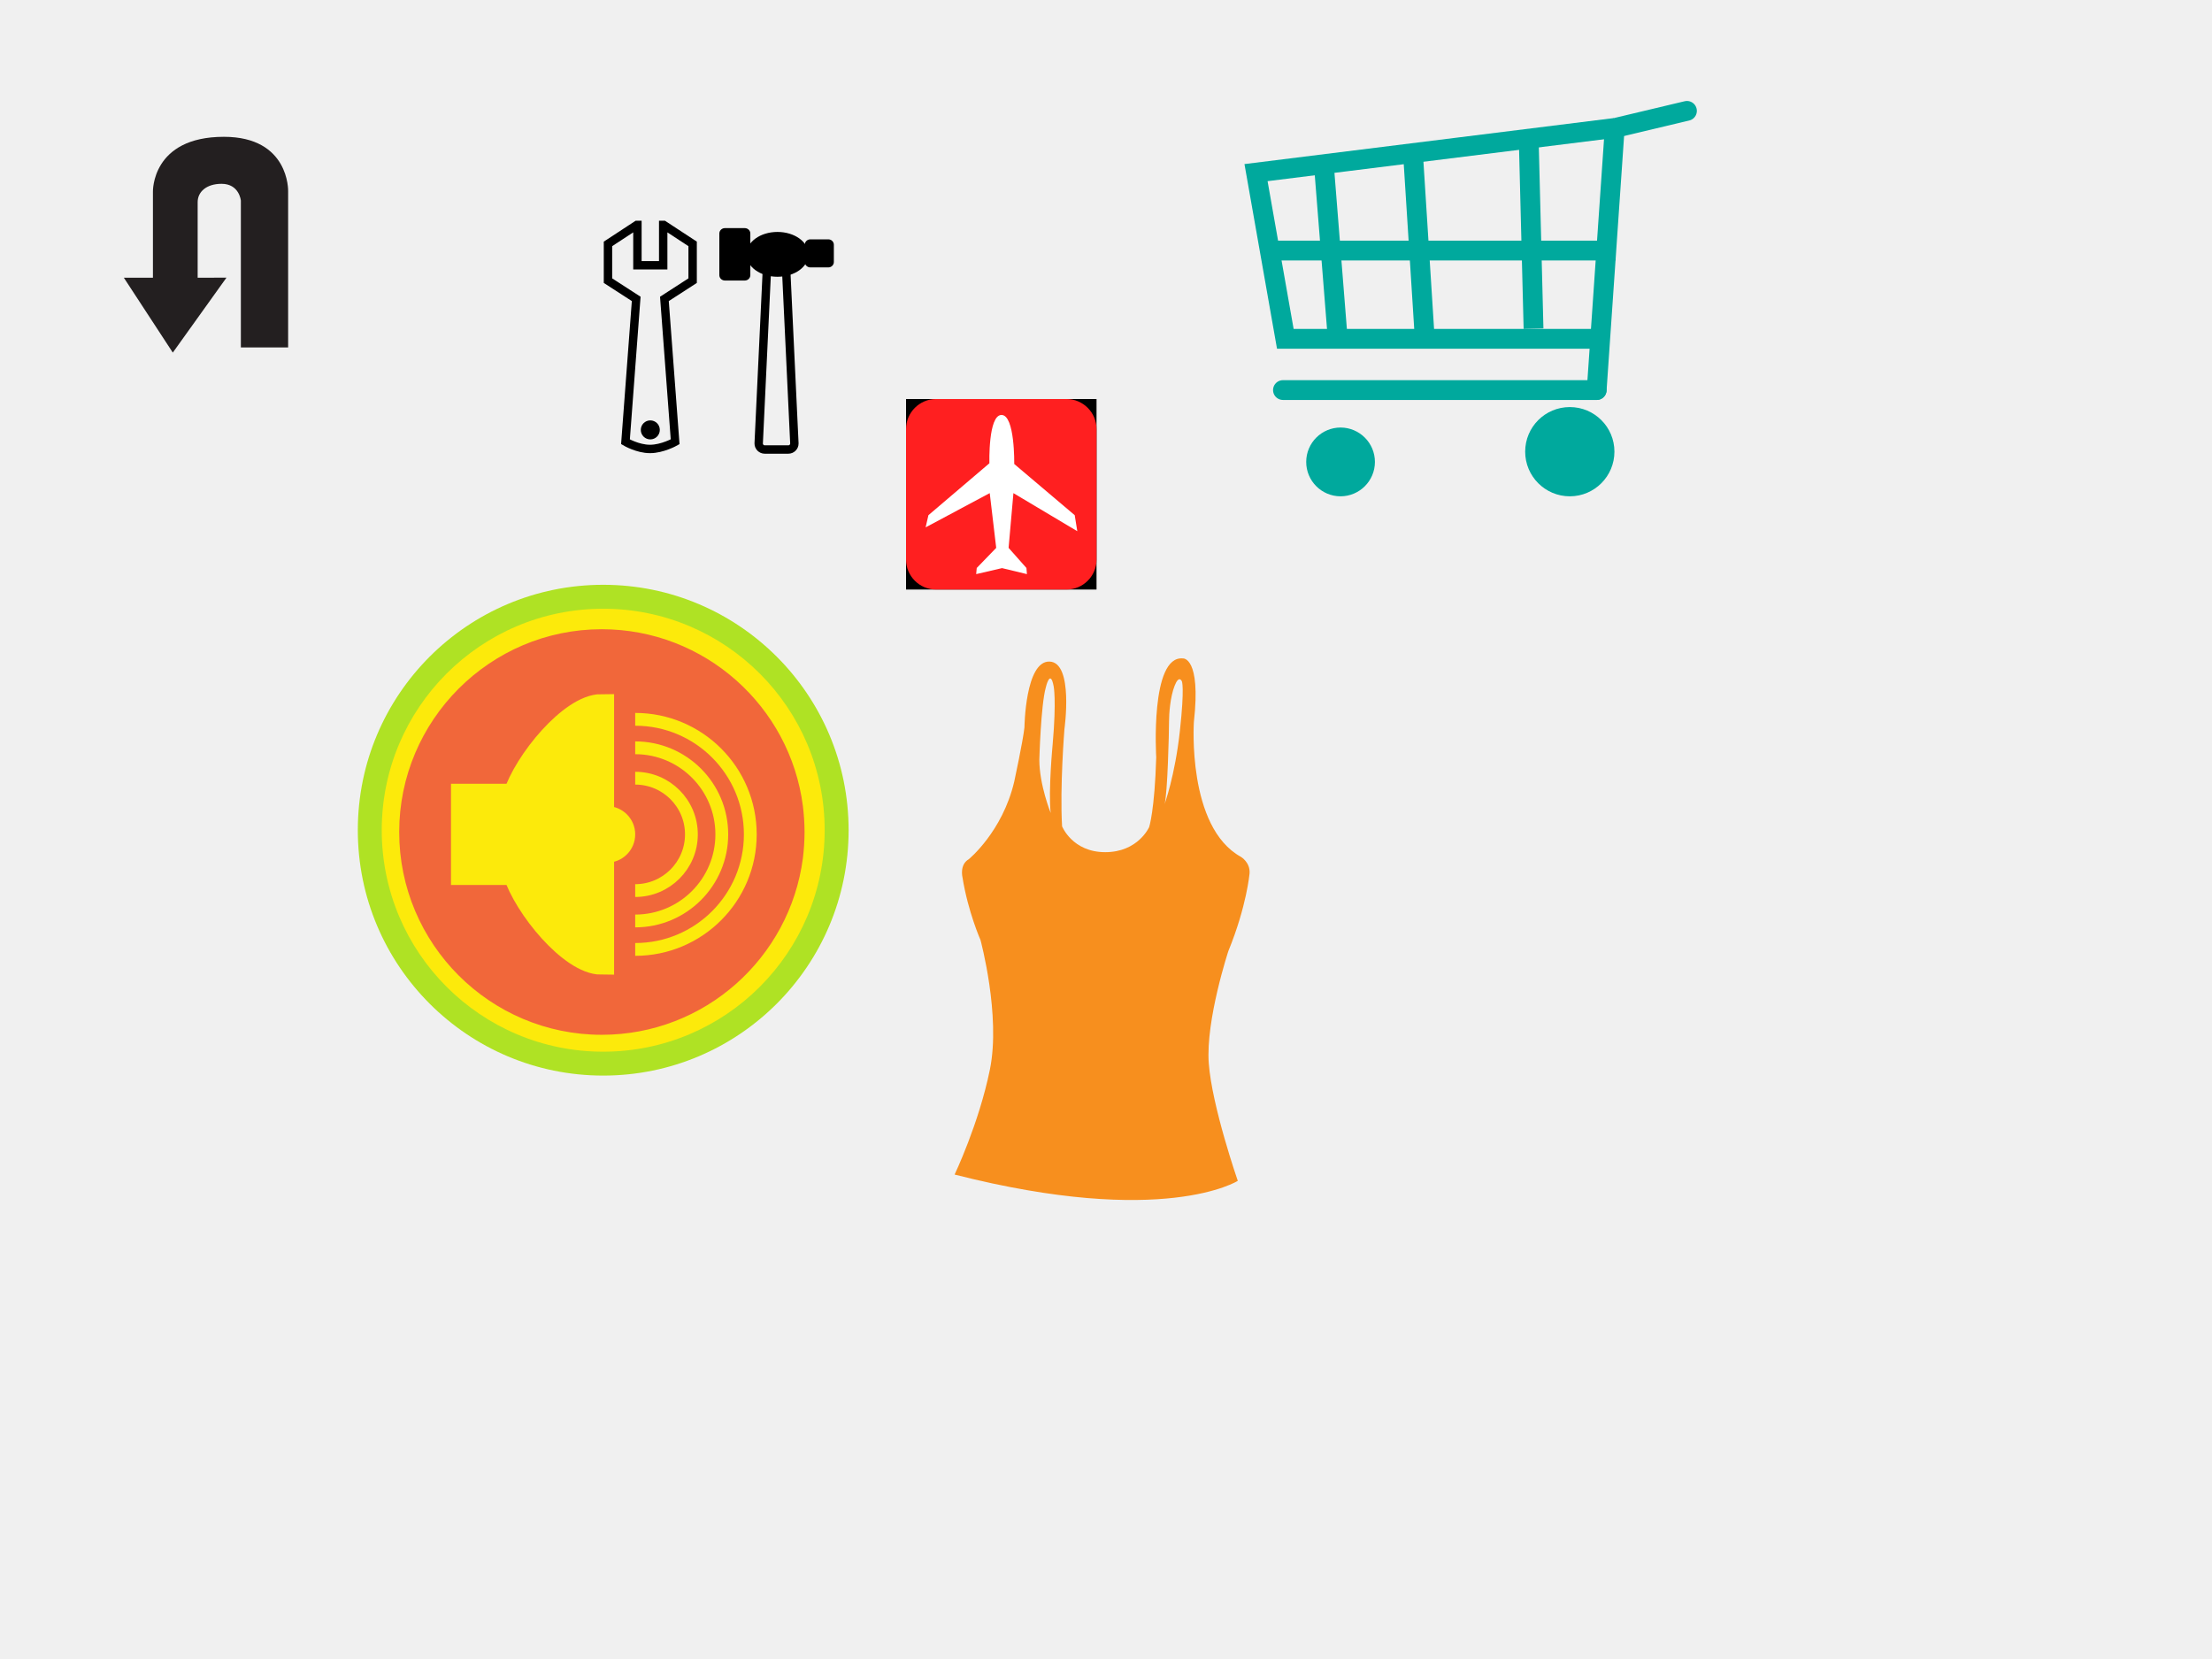
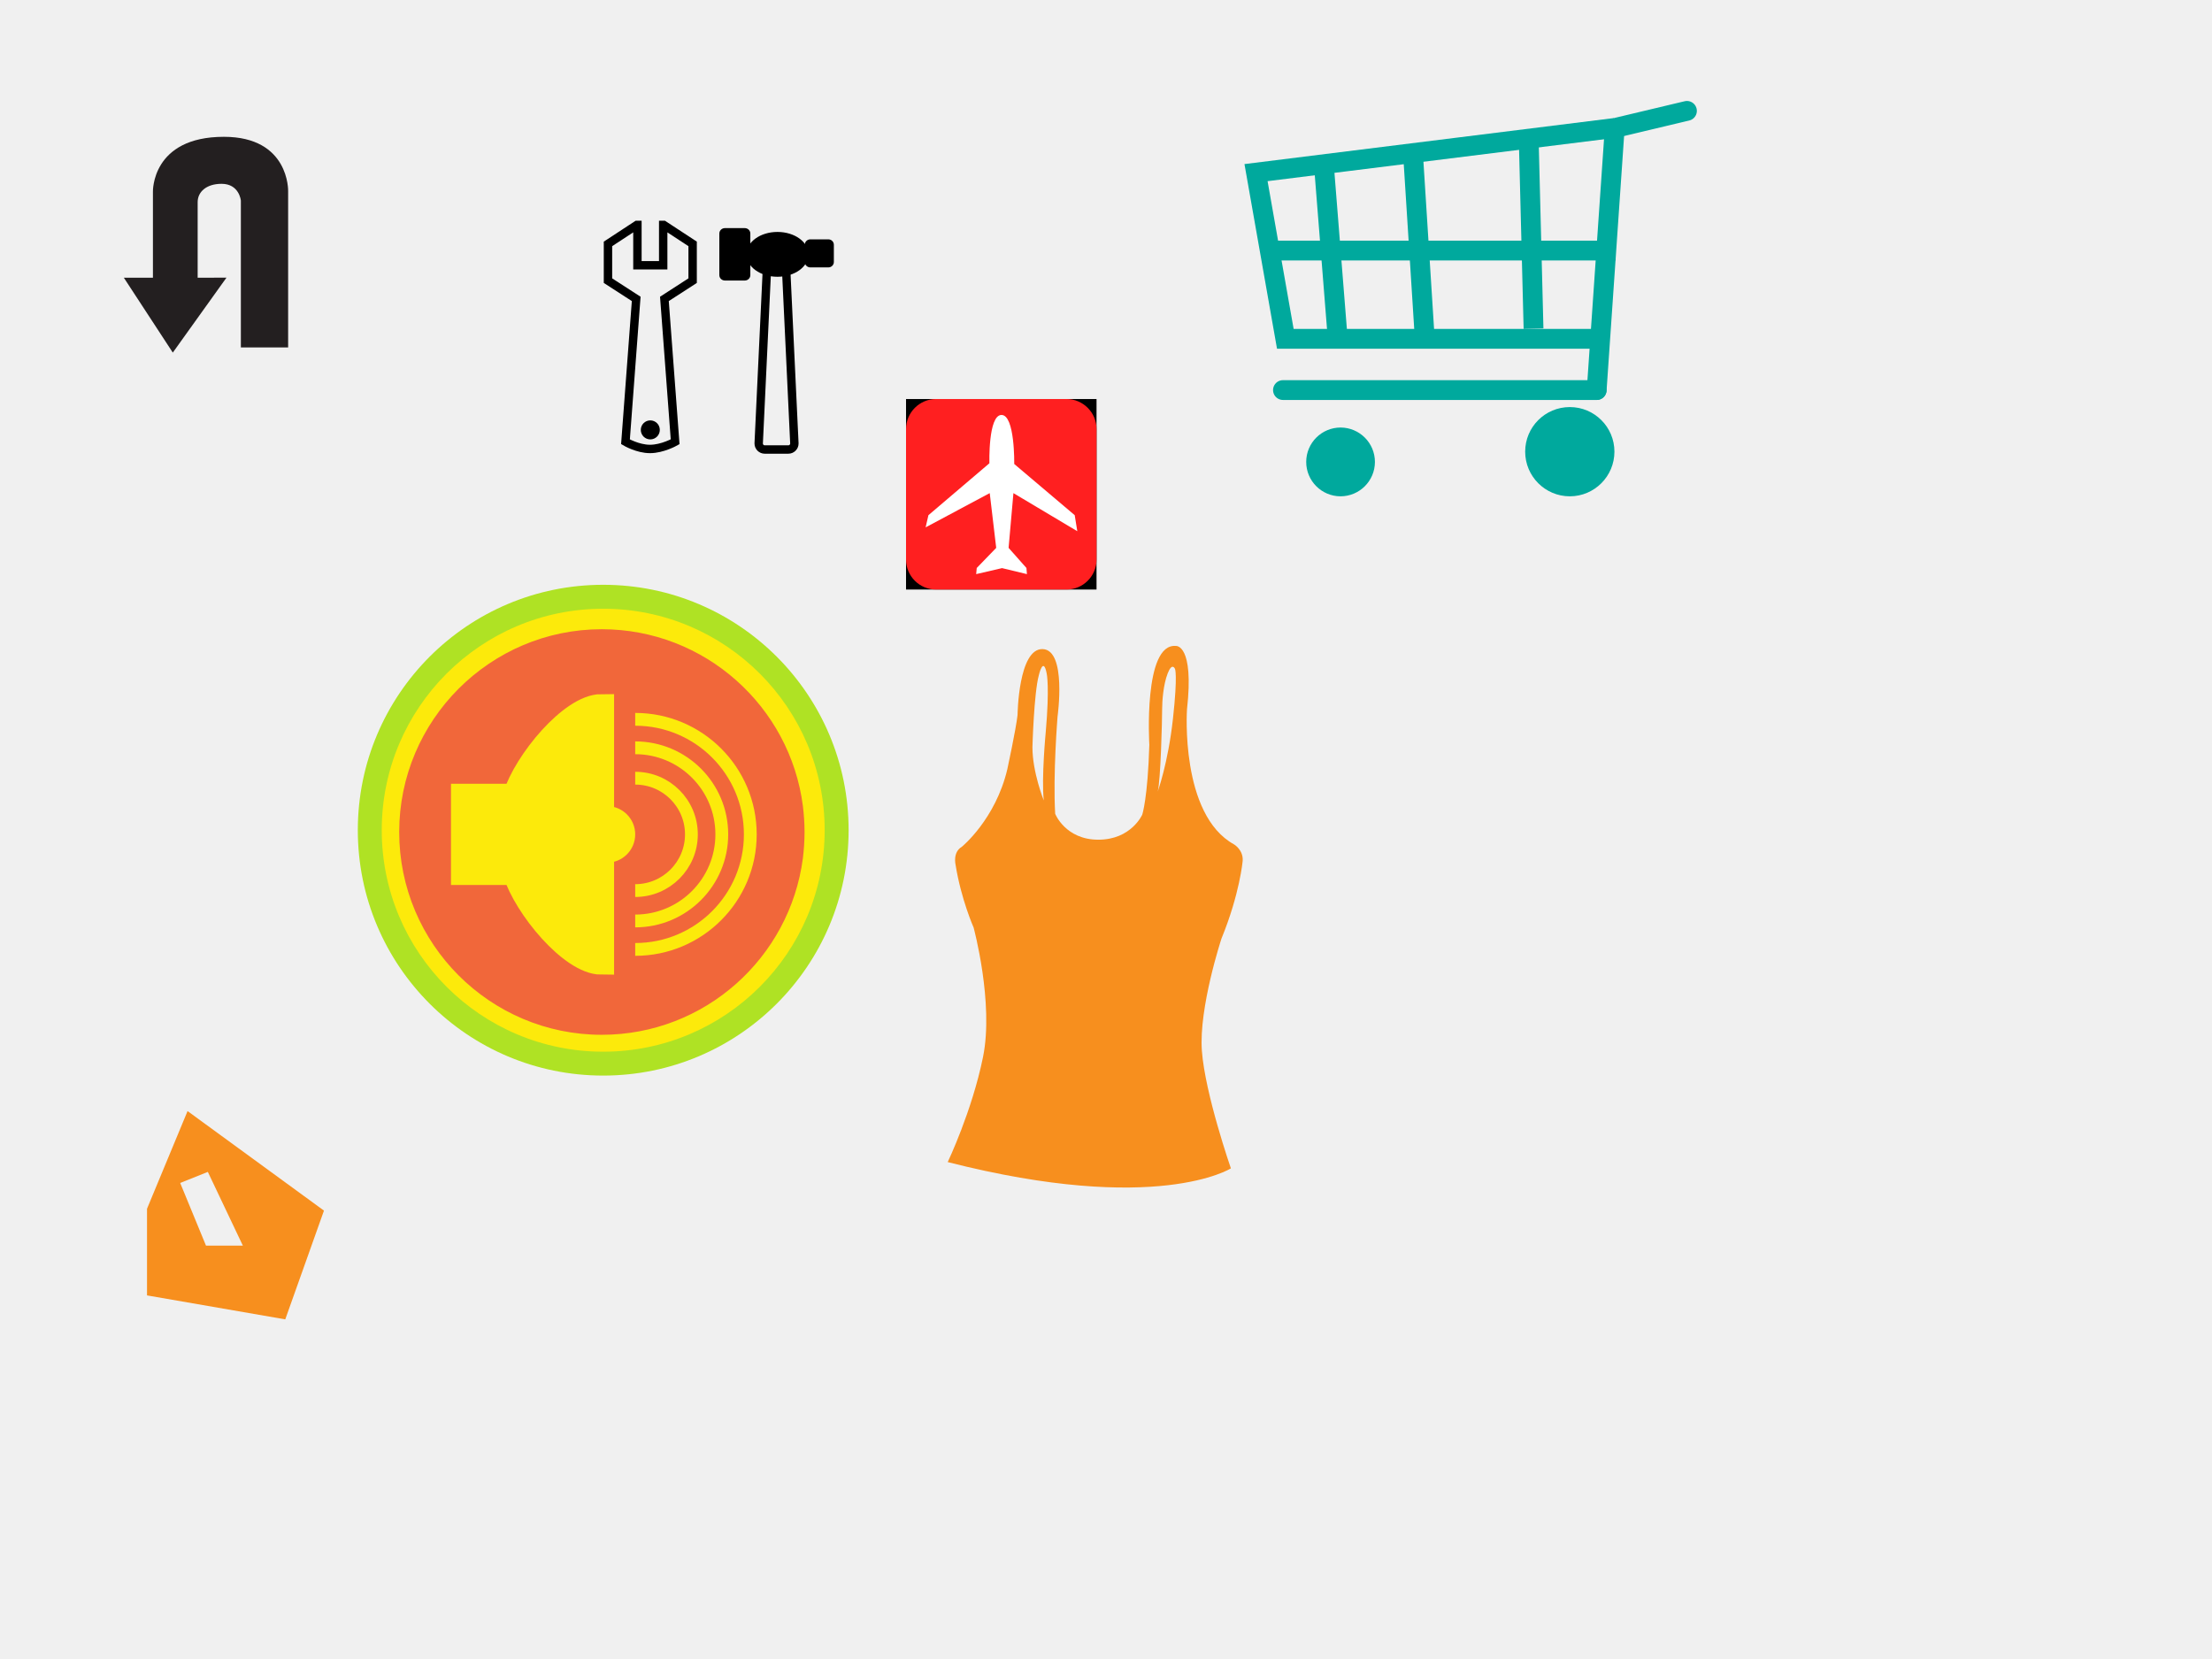
<svg xmlns="http://www.w3.org/2000/svg" version="1.1" baseProfile="tiny" id="Layer_1" x="0px" y="0px" width="800px" height="600px" viewBox="0 0 800 600" xml:space="preserve">
  <g>
    <g>
      <rect x="327.68" y="144.315" width="68.898" height="68.899" />
      <g>
        <path fill="#FF1F20" d="M396.579,202.362c0,5.992-4.869,10.853-10.854,10.853h-47.188c-5.986,0-10.854-4.86-10.854-10.853     v-47.165c0-6.01,4.867-10.884,10.854-10.884h47.188c5.984,0,10.854,4.874,10.854,10.884V202.362z" />
        <path fill="#FFFFFF" d="M357.828,167.55c0,0-0.484-17.472,4.386-17.472c4.881,0,4.602,17.737,4.602,17.737l21.87,18.51     l0.932,5.791l-23.1-13.771l-1.746,19.799l6.452,7.276l0.177,2.216l-8.999-2.169l-9.356,2.169l0.204-2.216l7.044-7.276     l-2.344-19.799l-23.19,12.383l1.017-4.404L357.828,167.55z" />
      </g>
    </g>
  </g>
  <g>
    <g>
      <path fill="#AFE224" d="M306.911,300.248c0,49.018-39.729,88.752-88.763,88.752c-49.013,0-88.741-39.734-88.741-88.752    c0-49.017,39.728-88.752,88.741-88.752C267.182,211.496,306.911,251.231,306.911,300.248z" />
      <path fill="#FCEA0B" d="M298.253,300.248c0,44.24-35.847,80.109-80.106,80.109c-44.237,0-80.084-35.869-80.084-80.109    s35.847-80.095,80.084-80.095C262.407,220.153,298.253,256.008,298.253,300.248z" />
      <path fill="#F1673A" d="M290.373,291.479c-4.633-35.991-35.47-63.912-72.742-63.912c-40.406,0-73.254,32.939-73.254,73.345    c0,40.488,32.849,73.337,73.254,73.337c37.271,0,68.014-27.847,72.742-63.837c0.377-3.066,0.603-6.291,0.603-9.5    C290.975,297.688,290.75,294.537,290.373,291.479z" />
    </g>
    <g>
      <g>
        <path fill="#FCEA0B" d="M219.508,291.539c5.643,0,10.223,4.581,10.223,10.225c0,5.649-4.58,10.23-10.223,10.23" />
        <path fill="none" stroke="#FCEA0B" stroke-width="4.629" d="M229.731,281.443c11.232,0,20.326,9.101,20.326,20.321     c0,11.217-9.094,20.326-20.326,20.326" />
        <path fill="none" stroke="#FCEA0B" stroke-width="4.629" d="M229.731,270.451c17.306,0,31.318,14.021,31.318,31.312     c0,17.288-14.013,31.317-31.318,31.317" />
        <path fill="none" stroke="#FCEA0B" stroke-width="4.629" d="M229.731,260.151c22.994,0,41.625,18.625,41.625,41.611     c0,22.986-18.631,41.61-41.625,41.61" />
      </g>
      <g>
        <path fill="#FCEA0B" stroke="#FCEA0B" stroke-width="9.252" d="M186.403,288.088h-18.669v27.35h18.669     c3.91,12.561,20.425,32.428,31.063,32.428v-92.202C206.828,255.661,190.312,275.536,186.403,288.088z" />
      </g>
    </g>
  </g>
  <g>
    <g>
      <g>
        <path fill="none" stroke="#000000" stroke-width="3.036" d="M250.499,88.207l-10.463-6.859h-0.181v14.59h-9.323v-14.59h-0.188     l-10.461,6.859V101.5l10.209,6.6l-3.879,51.672c0,0,4.363,2.598,8.875,2.598c4.516,0,9.083-2.598,9.083-2.598l-3.879-51.672     l10.208-6.6L250.499,88.207L250.499,88.207z" />
        <path d="M238.632,155.479c0,1.896-1.545,3.437-3.439,3.437c-1.902,0-3.439-1.541-3.439-3.437c0-1.901,1.537-3.442,3.439-3.442     C237.087,152.036,238.632,153.577,238.632,155.479z" />
      </g>
      <g>
        <path fill="none" stroke="#000000" stroke-width="3.036" d="M284.235,95.679c0-1.203-0.976-2.186-2.181-2.186h-2.414     c-1.207,0-2.189,0.983-2.189,2.186l-3.061,64.71c0,1.203,0.981,2.183,2.187,2.183h8.537c1.205,0,2.185-0.979,2.185-2.183     L284.235,95.679z" />
        <path d="M292.403,91.992c0,4.477-5.021,8.105-11.226,8.105c-6.199,0-11.223-3.628-11.223-8.105c0-4.481,5.023-8.109,11.223-8.109     C287.385,83.883,292.403,87.511,292.403,91.992z" />
        <path d="M271.368,99.504c0,1.081-0.897,1.954-2.013,1.954h-7.176c-1.115,0-2.021-0.873-2.021-1.954V84.449     c0-1.077,0.904-1.949,2.021-1.949h7.176c1.113,0,2.013,0.873,2.013,1.949V99.504z" />
        <path d="M291.063,94.763c0,1.085,0.907,1.95,2.024,1.95h6.469c1.117,0,2.018-0.865,2.018-1.95V88.51c0-1.077-0.9-1.95-2.018-1.95     h-6.469c-1.117,0-2.024,0.873-2.024,1.95V94.763z" />
      </g>
    </g>
  </g>
  <g>
    <path fill="#231F20" d="M71.486,100.418V73.097c0-3.677,3.126-6.618,8.64-6.618c6.435,0,6.985,6.066,6.985,6.066v53.115h17.098   V69.141c0,0,0.553-19.663-23.245-19.663c-26.207,0-25.654,19.847-25.654,19.847v31.095v0.02H44.79l17.705,27.082l19.412-27.104   l-10.421,0.021V100.418z" />
  </g>
  <g>
    <g>
      <g>
        <path fill="#00A99D" d="M497.26,167.077c0.007-6.861-5.543-12.421-12.403-12.457c-6.869,0-12.437,5.562-12.45,12.421     c-0.015,6.854,5.546,12.436,12.394,12.457C491.675,179.499,497.243,173.938,497.26,167.077z" />
        <path fill="#00A99D" d="M583.879,163.35c0-8.918-7.229-16.129-16.135-16.129c-8.925,0-16.144,7.211-16.144,16.129     c0,8.903,7.219,16.148,16.144,16.148C576.65,179.499,583.879,172.253,583.879,163.35z" />
        <g>
          <polyline fill="none" stroke="#00A99D" stroke-width="7.162" points="577.291,122.532 464.853,122.532 454.257,62.431       584.166,46.253     " />
          <line fill="none" stroke="#00A99D" stroke-width="7.162" stroke-linecap="round" stroke-linejoin="round" x1="464" y1="141.073" x2="577.459" y2="141.073" />
          <line fill="none" stroke="#00A99D" stroke-width="7.162" stroke-linecap="round" stroke-linejoin="round" x1="577.459" y1="141.073" x2="583.942" y2="46.918" />
          <line fill="none" stroke="#00A99D" stroke-width="7.162" stroke-linecap="round" stroke-linejoin="round" x1="584.987" y1="46.079" x2="610.107" y2="40.099" />
          <line fill="none" stroke="#00A99D" stroke-width="7.162" x1="478.761" y1="59.137" x2="483.807" y2="122.532" />
          <line fill="none" stroke="#00A99D" stroke-width="7.162" x1="510.983" y1="54.793" x2="515.288" y2="122.532" />
          <line fill="none" stroke="#00A99D" stroke-width="7.162" x1="552.867" y1="49.737" x2="554.623" y2="118.874" />
          <line fill="none" stroke="#00A99D" stroke-width="7.162" x1="459.23" y1="90.617" x2="584.327" y2="90.617" />
        </g>
      </g>
    </g>
  </g>
  <g>
-     <path fill="#F78F1E" d="M451.924,315.861c0.283-3.976-3.121-5.963-3.121-5.963c-19.574-10.773-17.021-48.792-17.021-48.792   c2.649-23.621-3.972-22.979-3.972-22.979c-11.916-1.133-9.646,35.752-9.646,35.752c-0.572,19.287-2.555,25.245-2.555,25.245   s-3.972,9.074-15.889,9.074c-11.911,0-15.604-9.363-15.604-9.363c-0.845-14.183,0.854-35.174,0.854-35.174   s3.404-24.112-5.392-24.396c-8.8-0.283-9.074,23.829-9.074,23.829c-0.565,5.109-3.688,19.57-3.688,19.57   c-4.258,18.159-16.454,28.088-16.454,28.088c-3.404,1.988-2.271,6.524-2.271,6.524c1.987,12.479,6.524,22.697,6.524,22.697   s7.375,27.232,3.404,46.803c-3.972,19.586-12.774,38.018-12.774,38.018c75.749,19.292,102.416,2.271,102.416,2.271   s-9.357-26.95-10.496-42.555c-1.133-15.604,7.097-40.572,7.097-40.572C450.887,327.764,451.924,315.861,451.924,315.861z    M380.704,269.219c0,0-1.604,16.759-0.711,24.791c0,0-4.104-10.17-4.104-19.265c0,0,0.54-19.618,2.319-26.036   c0,0,1.608-7.134,2.854-0.535C381.062,248.174,382.131,252.984,380.704,269.219z M426.716,264.399   c-1.785,16.235-5.524,26.394-5.524,26.394c1.067-3.746,1.604-25.86,1.604-29.782c0-2.854,0.405-8.871,2.015-12.975   c1.596-4.104,2.618-1.646,2.618-1.646S428.496,248.174,426.716,264.399z" />
+     <path fill="#F78F1E" d="M449.43,311.35c0.283-3.976-3.121-5.963-3.121-5.963c-19.574-10.773-17.021-48.792-17.021-48.792   c2.65-23.621-3.971-22.979-3.971-22.979c-11.916-1.133-9.646,35.752-9.646,35.752c-0.572,19.287-2.555,25.245-2.555,25.245   s-3.971,9.074-15.888,9.074c-11.911,0-15.604-9.363-15.604-9.363c-0.845-14.183,0.854-35.174,0.854-35.174   s3.404-24.112-5.392-24.396c-8.8-0.283-9.074,23.829-9.074,23.829c-0.565,5.109-3.688,19.57-3.688,19.57   c-4.258,18.159-16.454,28.088-16.454,28.088c-3.404,1.988-2.271,6.524-2.271,6.524c1.987,12.479,6.524,22.697,6.524,22.697   s7.375,27.232,3.404,46.803c-3.972,19.586-12.774,38.018-12.774,38.018c75.75,19.292,102.416,2.271,102.416,2.271   s-9.357-26.95-10.496-42.555c-1.133-15.604,7.098-40.572,7.098-40.572C448.393,323.252,449.43,311.35,449.43,311.35z    M378.209,264.707c0,0-1.604,16.759-0.711,24.791c0,0-4.104-10.17-4.104-19.265c0,0,0.54-19.618,2.319-26.036   c0,0,1.608-7.134,2.854-0.535C378.568,243.662,379.636,248.472,378.209,264.707z M424.221,259.887   c-1.785,16.235-5.523,26.394-5.523,26.394c1.066-3.746,1.604-25.86,1.604-29.782c0-2.854,0.404-8.871,2.014-12.975   c1.596-4.104,2.619-1.646,2.619-1.646S426.002,243.662,424.221,259.887z" />
  </g>
+   <path fill="#F78F1E" d="M53.167,437.167l14.667-35.333l49.333,36l-14,39.333l-50-8.667V437.167z M74.5,450.5h13.333l-12.667-26.667  l-10,4L74.5,450.5z" />
</svg>
